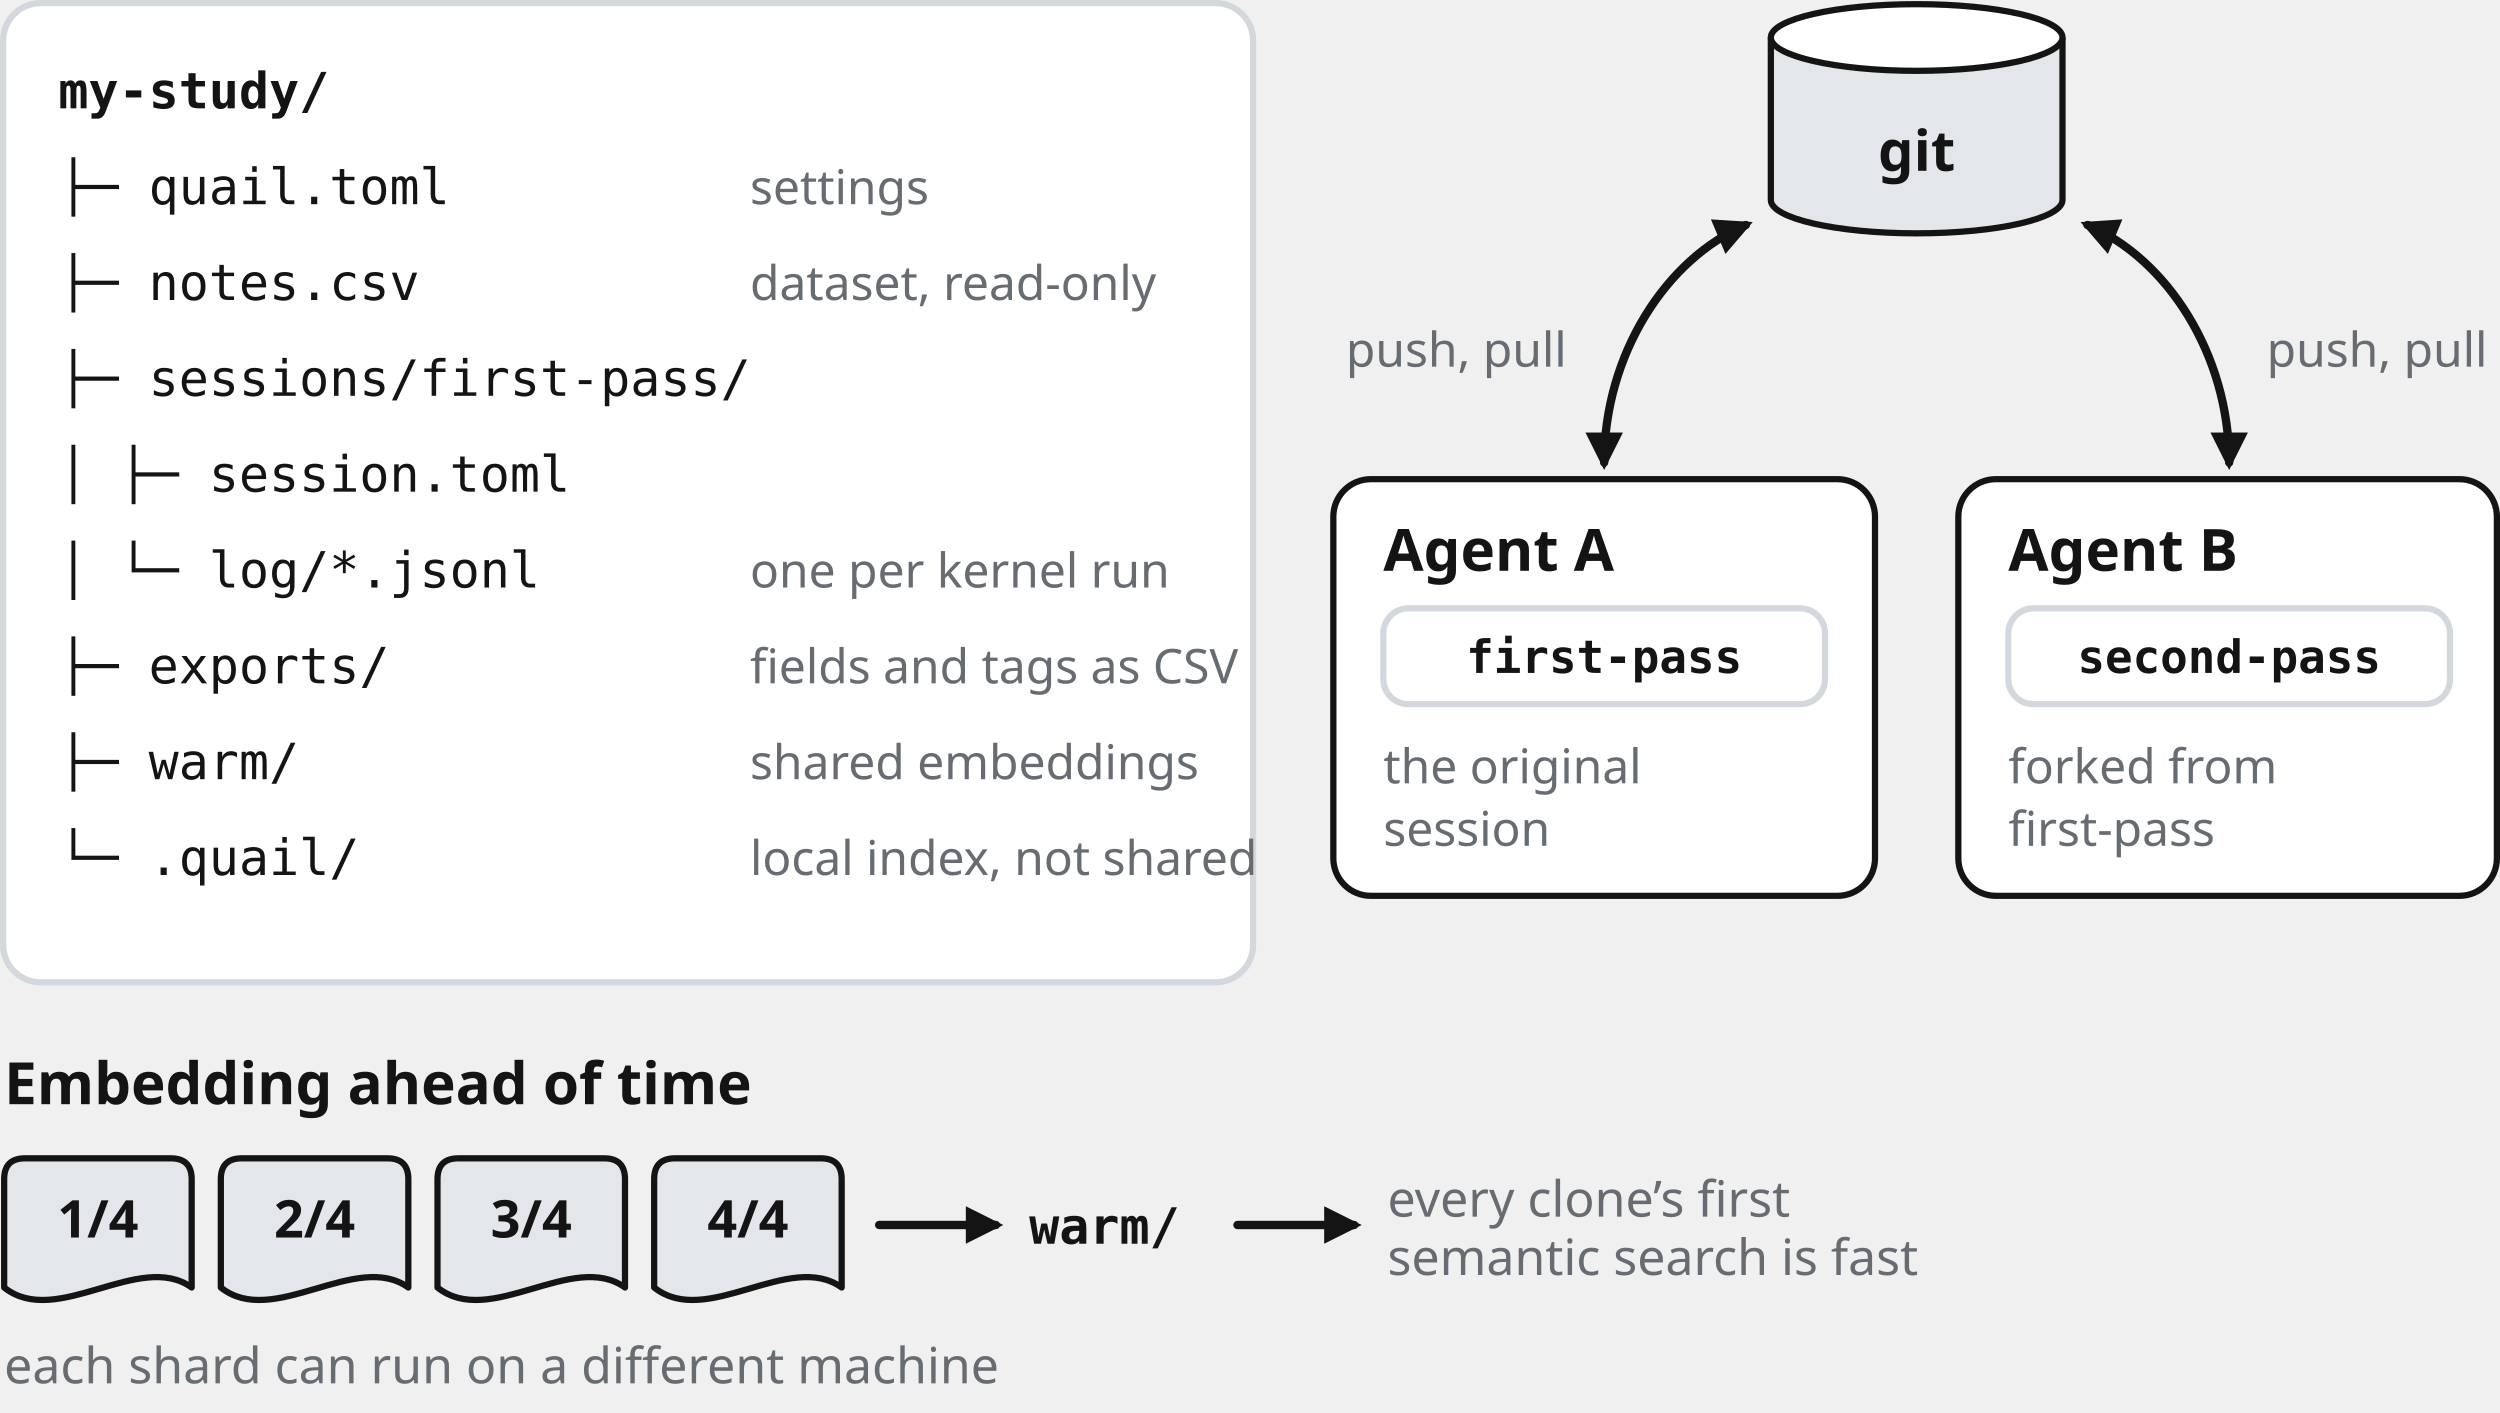
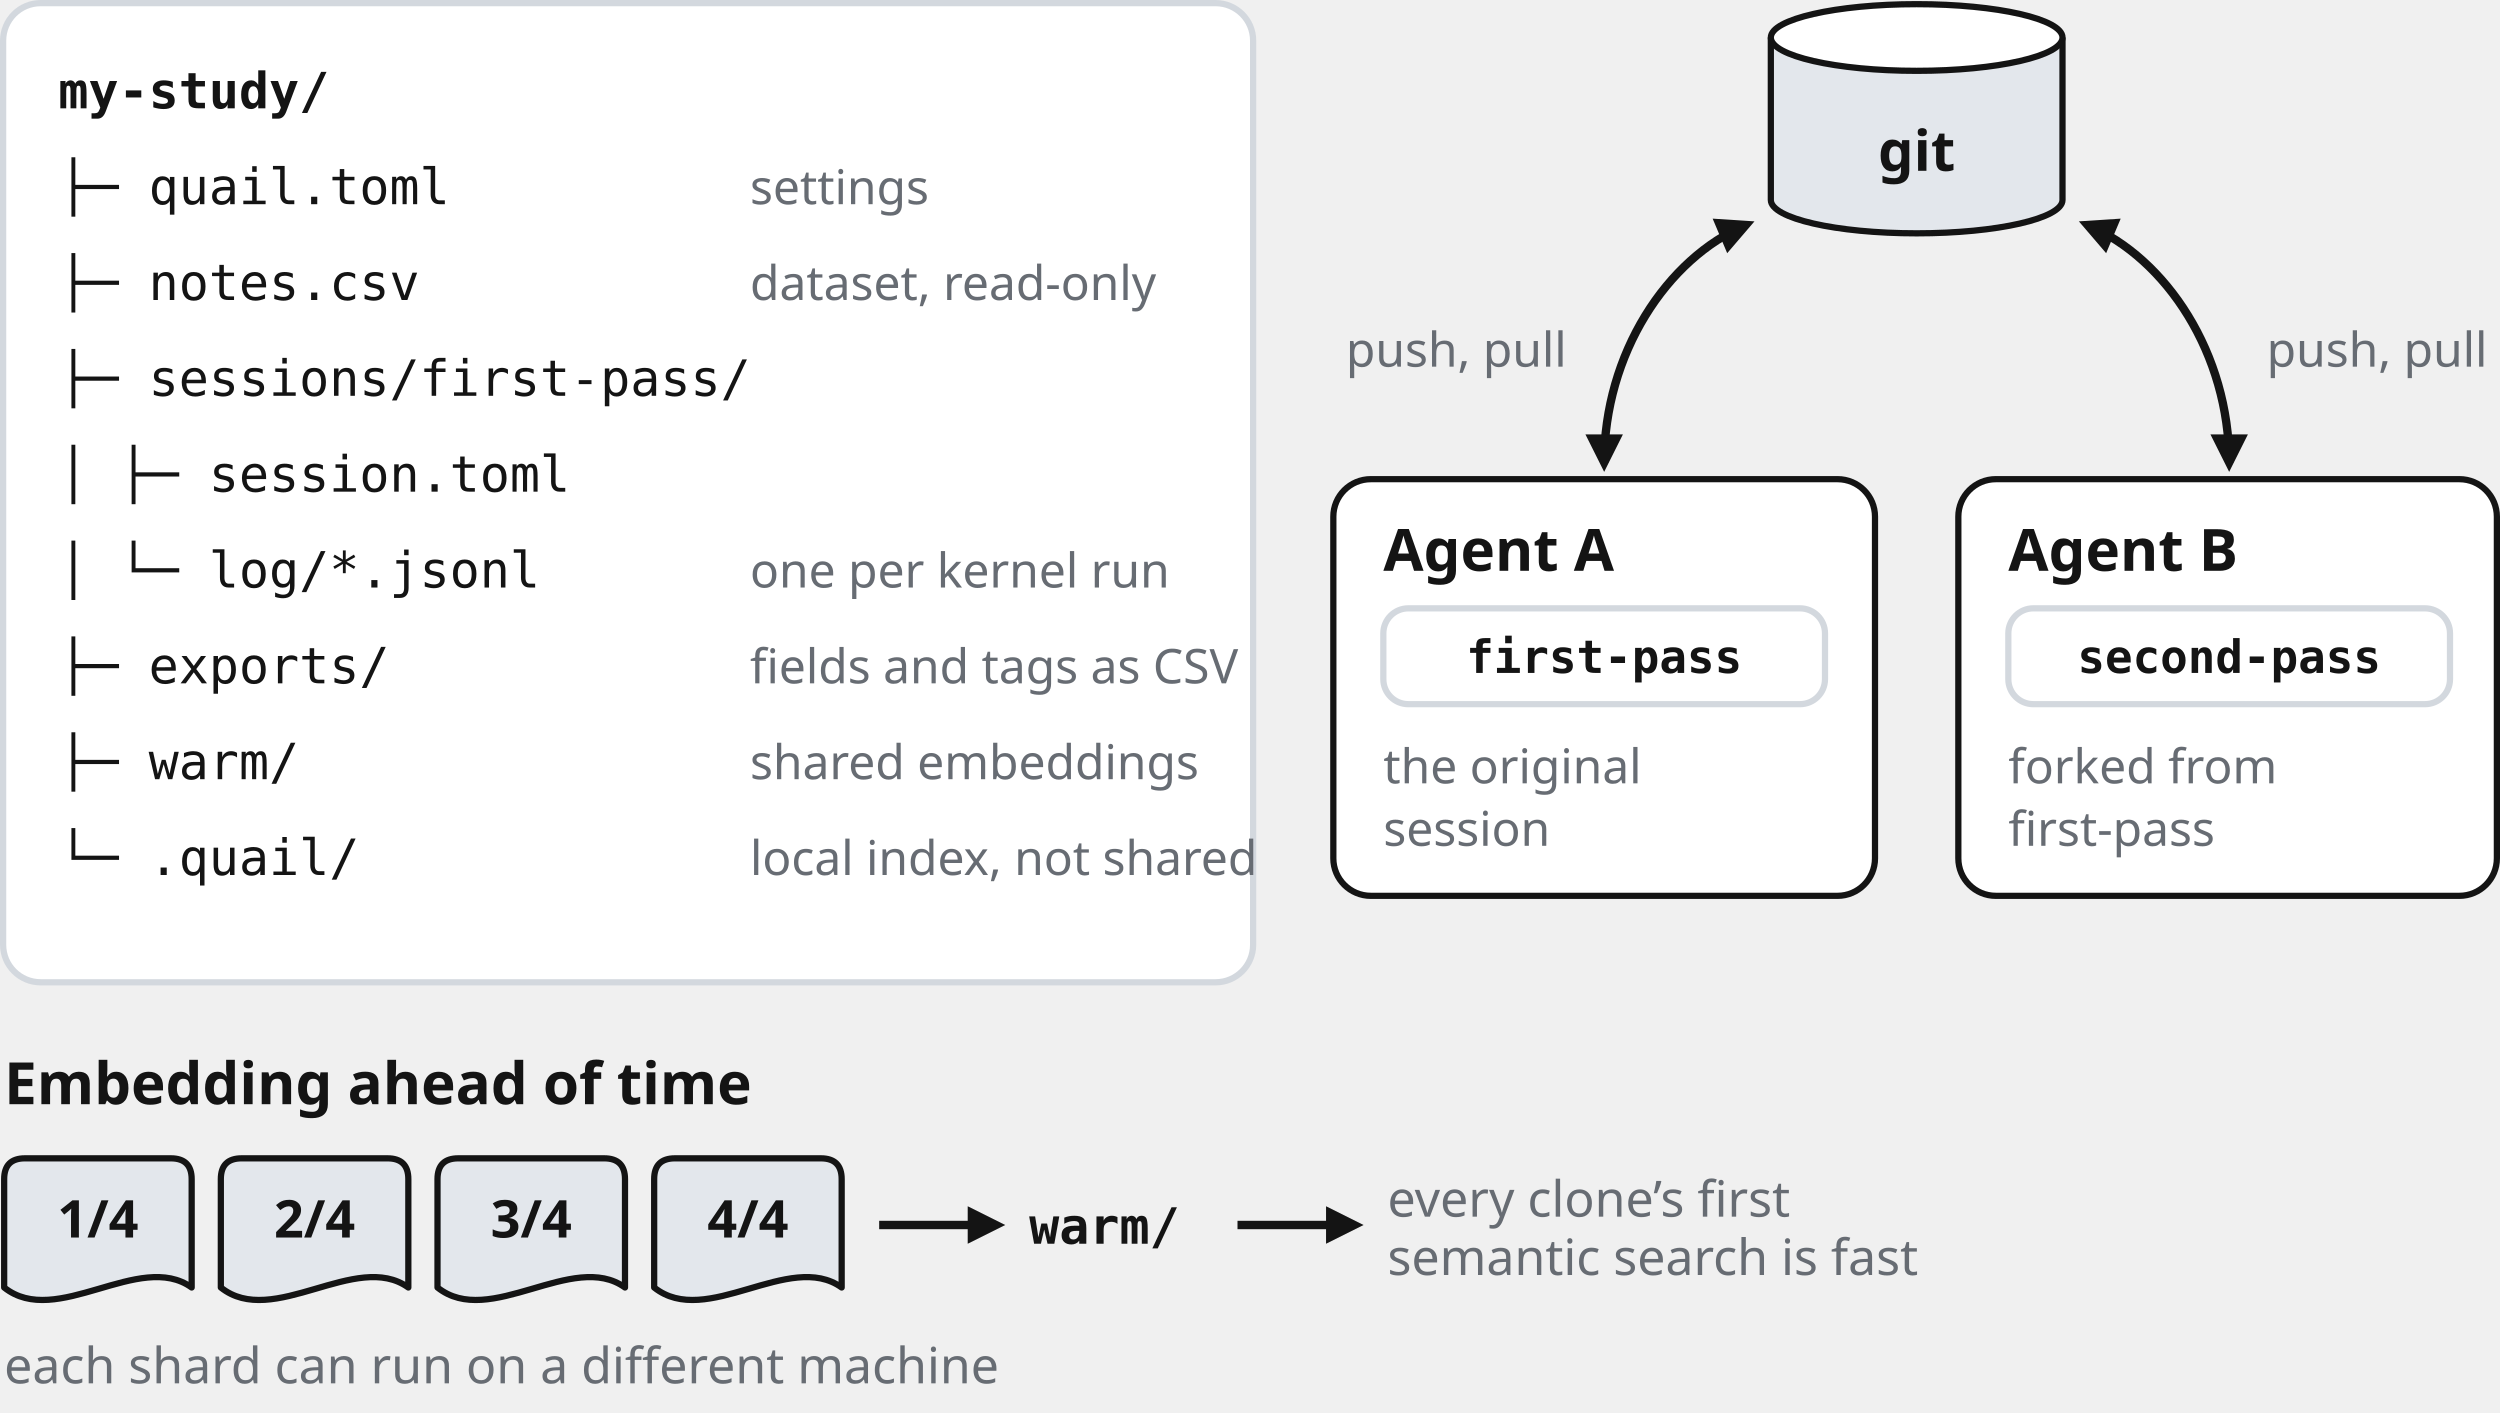
<svg xmlns="http://www.w3.org/2000/svg" viewBox="0 0 1200 678" width="1200" height="678">
  <style>
    text { font-family: 'Source Sans 3', sans-serif; fill: #141414; }
    .h { font-size: 30px; font-weight: 700; }
    .b { font-size: 25px; }
    .s { font-size: 24px; fill: #676C73; }
    .cap { font-size: 24px; font-weight: 700; fill: #676C73; }
    .m { font-family: 'Source Code Pro', monospace; font-size: 24px; font-weight: 500; font-variant-ligatures: none; }
-     .ln { fill: none; stroke: #141414; stroke-width: 4; stroke-linecap: round; stroke-linejoin: round; }
+     .ln { fill: none; stroke: #141414; stroke-width: 4; stroke-linecap: butt; stroke-linejoin: round; }
  </style>
  <defs>
-     <marker id="a" viewBox="0 0 10 10" refX="8" refY="5" markerWidth="4.5" markerHeight="4.5" orient="auto-start-reverse">
+     <marker id="a" viewBox="0 0 10 10" refX="7.5" refY="5" markerWidth="4.5" markerHeight="4.5" orient="auto-start-reverse">
      <path d="M0,0 L10,5 L0,10 z" fill="#141414" />
    </marker>
  </defs>
  <rect x="1.5" y="1.5" width="600" height="470" rx="18" fill="#fff" stroke="#D3D8DE" stroke-width="3" />
  <text class="m" x="28" y="52" style="font-weight:700">my-study/</text>
  <text class="m" x="28" y="98">├─ quail.toml</text>
  <text class="s" x="360" y="98" style="font-size:23px">settings</text>
  <text class="m" x="28" y="144">├─ notes.csv</text>
  <text class="s" x="360" y="144" style="font-size:23px">dataset, read-only</text>
  <text class="m" x="28" y="190">├─ sessions/first-pass/</text>
  <text class="m" x="28" y="236">│  ├─ session.toml</text>
  <text class="m" x="28" y="282">│  └─ log/*.jsonl</text>
  <text class="s" x="360" y="282" style="font-size:23px">one per kernel run</text>
  <text class="m" x="28" y="328">├─ exports/</text>
  <text class="s" x="360" y="328" style="font-size:23px">fields and tags as CSV</text>
  <text class="m" x="28" y="374">├─ warm/</text>
  <text class="s" x="360" y="374" style="font-size:23px">shared embeddings</text>
  <text class="m" x="28" y="420">└─ .quail/</text>
  <text class="s" x="360" y="420" style="font-size:23px">local index, not shared</text>
  <path d="M850,18 V96 A70.0,16 0 0 0 990,96 V18" fill="#E3E7EC" stroke="#141414" stroke-width="3" />
  <ellipse cx="920.0" cy="18" rx="70.0" ry="16" fill="#fff" stroke="#141414" stroke-width="3" />
  <text class="h" x="920" y="82" text-anchor="middle" style="font-size:27px">git</text>
  <rect x="640" y="230" width="260" height="200" rx="18" fill="#fff" stroke="#141414" stroke-width="3" />
  <text class="h" x="664" y="274" style="font-size:28px">Agent A</text>
  <rect x="664" y="292" width="212" height="46" rx="12" fill="#fff" stroke="#D3D8DE" stroke-width="3" />
  <text class="m" x="770" y="323" text-anchor="middle" style="font-size:22px;font-weight:700">first-pass</text>
  <text class="s" x="664" y="376" style="font-size:23px">the original</text>
  <text class="s" x="664" y="406" style="font-size:23px">session</text>
  <rect x="940" y="230" width="258.5" height="200" rx="18" fill="#fff" stroke="#141414" stroke-width="3" />
  <text class="h" x="964" y="274" style="font-size:28px">Agent B</text>
  <rect x="964" y="292" width="212" height="46" rx="12" fill="#fff" stroke="#D3D8DE" stroke-width="3" />
  <text class="m" x="1070" y="323" text-anchor="middle" style="font-size:22px;font-weight:700">second-pass</text>
  <text class="s" x="964" y="376" style="font-size:23px">forked from</text>
  <text class="s" x="964" y="406" style="font-size:23px">first-pass</text>
  <path class="ln" d="M770,222 C770,170 800,124 838,108" marker-end="url(#a)" marker-start="url(#a)" />
  <path class="ln" d="M1070,222 C1070,170 1040,124 1002,108" marker-end="url(#a)" marker-start="url(#a)" />
  <text class="s" x="752" y="176" text-anchor="end" style="font-size:23px">push, pull</text>
  <text class="s" x="1088" y="176" style="font-size:23px">push, pull</text>
  <text class="h" x="2" y="530" style="font-size:28px">Embedding ahead of time</text>
  <path d="M12,556 H82 Q92,556 92,566 V618 C67,600 27,638 2,618 V566 Q2,556 12,556 Z" fill="#E3E7EC" stroke="#141414" stroke-width="3" stroke-linejoin="round" />
  <text class="b" x="47" y="594" text-anchor="middle" style="font-weight:700">1/4</text>
  <path d="M116,556 H186 Q196,556 196,566 V618 C171,600 131,638 106,618 V566 Q106,556 116,556 Z" fill="#E3E7EC" stroke="#141414" stroke-width="3" stroke-linejoin="round" />
  <text class="b" x="151" y="594" text-anchor="middle" style="font-weight:700">2/4</text>
  <path d="M220,556 H290 Q300,556 300,566 V618 C275,600 235,638 210,618 V566 Q210,556 220,556 Z" fill="#E3E7EC" stroke="#141414" stroke-width="3" stroke-linejoin="round" />
  <text class="b" x="255" y="594" text-anchor="middle" style="font-weight:700">3/4</text>
  <path d="M324,556 H394 Q404,556 404,566 V618 C379,600 339,638 314,618 V566 Q314,556 324,556 Z" fill="#E3E7EC" stroke="#141414" stroke-width="3" stroke-linejoin="round" />
  <text class="b" x="359" y="594" text-anchor="middle" style="font-weight:700">4/4</text>
  <path class="ln" d="M422,588 L478,588" marker-end="url(#a)" />
  <text class="m" x="494" y="597" style="font-weight:700">warm/</text>
  <path class="ln" d="M594,588 L650,588" marker-end="url(#a)" />
  <text class="s" x="666" y="584">every clone’s first</text>
  <text class="s" x="666" y="612">semantic search is fast</text>
  <text class="s" x="2" y="664">each shard can run on a different machine</text>
</svg>
